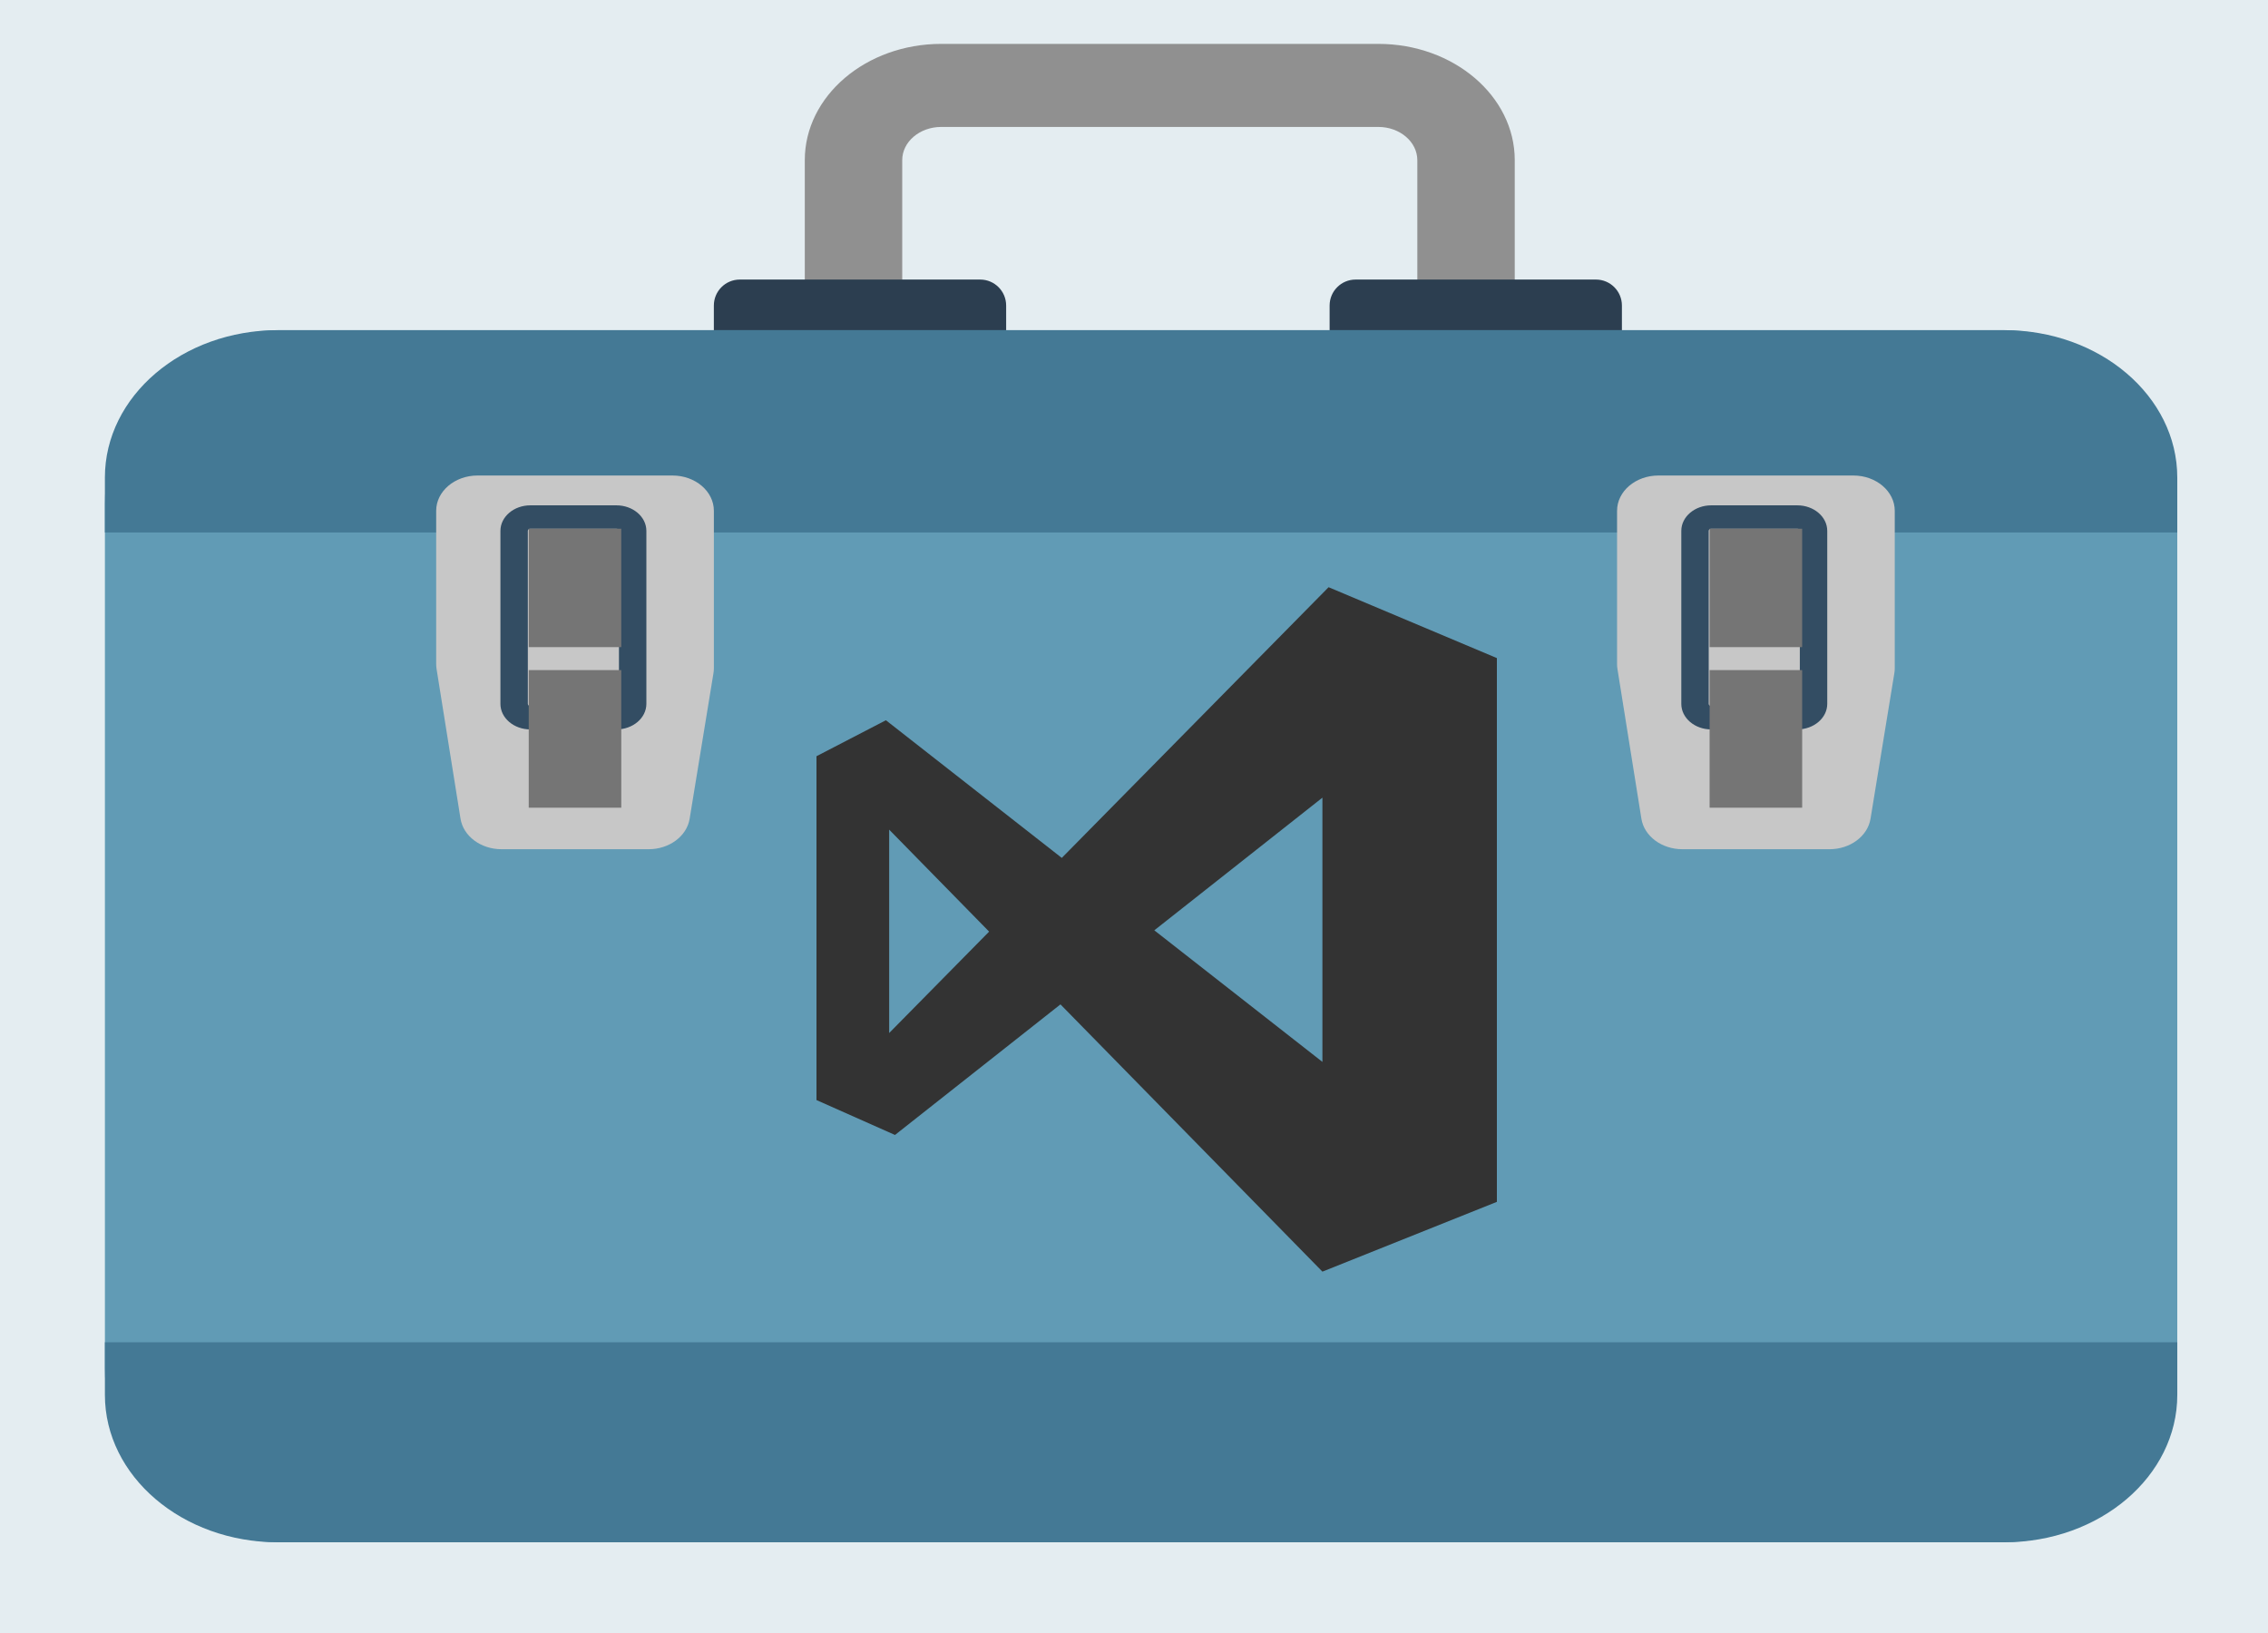
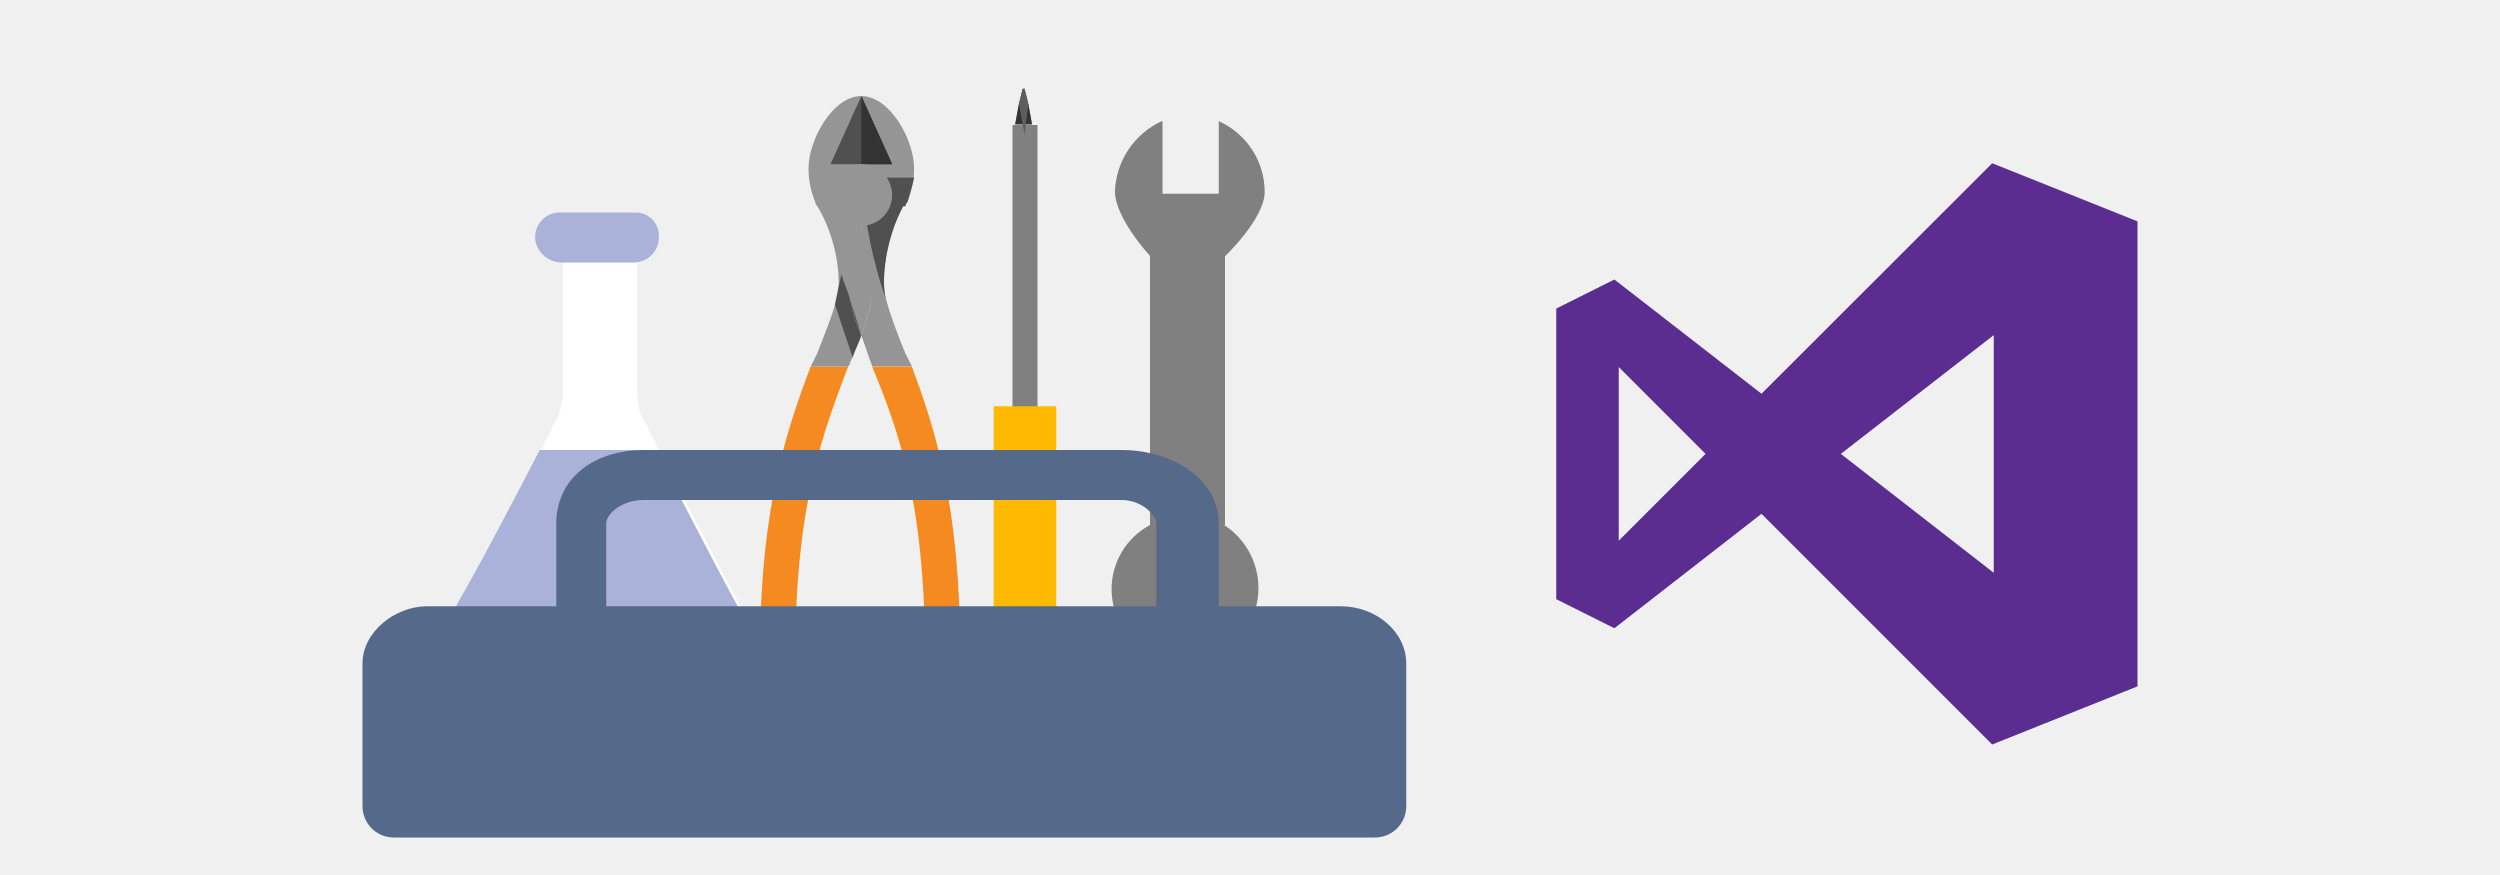
- <svg xmlns="http://www.w3.org/2000/svg" version="1.1" id="Layer_1" x="0px" y="0px" viewBox="0 0 200 144" style="enable-background:new 0 0 200 144;" xml:space="preserve">
-   <style type="text/css">
- 	.st0{fill:#E4EDF1;}
- 	.st1{fill:#E3E3E3;}
- 	.st2{fill:#5E5E5E;}
- 	.st3{fill:#2E2E2E;}
- 	.st4{fill:#7CABC2;}
- 	.st5{fill:#96BCCE;}
- 	.st6{fill:#2C3E50;}
- 	.st7{clip-path:url(#SVGID_2_);fill:#447995;}
- 	.st8{fill:#FFFFFF;}
- 	
- 		.st9{fill-rule:evenodd;clip-rule:evenodd;fill:none;stroke:#E3E3E3;stroke-width:1.309;stroke-linecap:round;stroke-linejoin:round;stroke-miterlimit:10;stroke-dasharray:1.309,2.618;}
- 	.st10{fill:#5D5D5D;}
- 	.st11{fill:#C7C7C7;}
- 	.st12{fill:none;stroke:#909090;stroke-width:1.174;stroke-miterlimit:10;stroke-dasharray:2.349,3.523;}
- 	.st13{fill:#395B71;}
- 	.st14{fill-rule:evenodd;clip-rule:evenodd;fill:#395B71;}
- 	.st15{fill-rule:evenodd;clip-rule:evenodd;fill:#2E2E2E;}
- 	.st16{fill:#2C3E58;}
- 	.st17{fill:#447995;}
- 	.st18{fill:none;}
- 	.st19{fill:#4889A8;}
- 	.st20{fill:#929090;}
- 	.st21{fill:#96BBCD;}
- 	.st22{fill:#3A5C71;}
- 	.st23{fill:#757575;}
- 	.st24{fill:#682A7A;}
- 	.st25{fill:#478AA9;}
- 	.st26{fill:#672A79;}
- 	.st27{fill:#334D63;}
- 	.st28{fill:#5D5F5E;}
- 	.st29{fill:#FAB516;}
- 	.st30{fill:#F5891F;}
- 	.st31{fill:#CB6D29;}
- 	.st32{fill:#171717;}
- 	.st33{fill:#CADEE6;}
- 	.st34{opacity:0.41;fill:#929090;}
- 	.st35{clip-path:url(#SVGID_4_);}
- 	.st36{clip-path:url(#SVGID_6_);}
- 	.st37{fill:#FE8B0C;}
- 	.st38{fill:#231F20;}
- 	.st39{fill:#909090;}
- 	.st40{fill:#2E2E2E;stroke:#8F8F8F;stroke-width:0.751;stroke-miterlimit:10;}
- 	.st41{fill:#8F8F8F;}
- 	.st42{fill:#C6C6C6;}
- 	.st43{fill:#777677;}
- 	.st44{fill:#D9DCE1;}
- 	.st45{clip-path:url(#SVGID_8_);}
- 	.st46{fill:none;stroke:#909090;stroke-miterlimit:10;stroke-dasharray:2,2;}
- 	.st47{fill:#ACACAC;}
- 	.st48{fill-rule:evenodd;clip-rule:evenodd;fill:#7CABC2;}
- 	.st49{fill-rule:evenodd;clip-rule:evenodd;fill:#478AA9;}
- 	.st50{clip-path:url(#SVGID_10_);}
- 	.st51{clip-path:url(#SVGID_12_);}
- 	.st52{fill:#7DB912;}
- 	.st53{fill:#B2B9C2;}
- 	.st54{fill:#B0CDDA;}
- 	.st55{clip-path:url(#SVGID_14_);fill:#333333;}
- 	.st56{clip-path:url(#SVGID_14_);fill:none;}
- 	.st57{clip-path:url(#SVGID_14_);fill:#7DB912;}
- 	.st58{clip-path:url(#SVGID_14_);fill:#FFFFFF;}
- 	.st59{clip-path:url(#SVGID_16_);fill:#333333;}
- 	.st60{clip-path:url(#SVGID_16_);fill:none;}
- 	.st61{clip-path:url(#SVGID_16_);fill:#395B71;}
- 	.st62{clip-path:url(#SVGID_16_);fill:#FFFFFF;}
- 	.st63{clip-path:url(#SVGID_16_);fill:#D1D2D2;}
- 	.st64{clip-path:url(#SVGID_18_);fill:#333333;}
- 	.st65{clip-path:url(#SVGID_18_);fill:none;}
- 	.st66{clip-path:url(#SVGID_18_);fill:#478AA9;}
- 	.st67{clip-path:url(#SVGID_18_);fill:#FFFFFF;}
- 	.st68{fill:#F58B20;}
- 	.st69{fill:#2B2B2B;}
- 	.st70{fill:#3B77AD;}
- 	.st71{fill:#F7CD13;}
- 	.st72{fill:#464646;}
- 	.st73{fill:#929497;}
- 	.st74{fill:#A6A8AB;}
- 	.st75{fill:#2F75BB;}
- 	.st76{fill:none;stroke:#757575;stroke-width:0.502;stroke-miterlimit:10;}
- 	.st77{fill:#3C88C6;}
- 	.st78{fill:#E4CB58;}
- 	.st79{fill:#58595B;}
- 	.st80{fill:#007ACC;}
- 	.st81{fill:#E4E4E5;}
- 	.st82{fill:#E73F24;}
- 	.st83{fill:#F58B23;}
- 	.st84{fill:#ADADAD;}
- 	.st85{fill:#959595;}
- 	.st86{fill-rule:evenodd;clip-rule:evenodd;fill:none;stroke:#E3E3E3;stroke-width:1.16;stroke-miterlimit:10;}
- 	.st87{fill-rule:evenodd;clip-rule:evenodd;fill:none;stroke:#4889A8;stroke-width:1.16;stroke-miterlimit:10;}
- 	.st88{fill-rule:evenodd;clip-rule:evenodd;fill:none;stroke:#0C8A44;stroke-width:1.16;stroke-miterlimit:10;}
- 	.st89{fill:#DB58DB;}
- 	.st90{fill:#B4079C;}
- 	.st91{fill:#9A37AF;}
- 	.st92{fill:#721481;}
- 	.st93{fill:#73AA24;}
- 	.st94{fill:#05930C;}
- 	.st95{fill:#2581BF;}
- 	.st96{fill:#004E8C;}
- 	.st97{fill:none;stroke:#909090;stroke-width:0.92;stroke-miterlimit:10;}
- 	.st98{fill:none;stroke:#909090;stroke-width:0.949;stroke-miterlimit:10;}
- 	.st99{fill:none;stroke:#909090;stroke-width:0.899;stroke-miterlimit:10;}
- 	.st100{fill:none;stroke:#909090;stroke-width:0.848;stroke-miterlimit:10;}
- 	.st101{fill:none;stroke:#909090;stroke-width:0.797;stroke-miterlimit:10;}
- 	.st102{fill:none;stroke:#909090;stroke-width:0.747;stroke-miterlimit:10;}
- 	.st103{fill:none;stroke:#909090;stroke-width:0.696;stroke-miterlimit:10;}
- 	.st104{fill:none;stroke:#447995;stroke-miterlimit:10;}
- 	.st105{fill:#FFFFFF;stroke:#96BCCE;stroke-width:0.75;stroke-miterlimit:10;}
- 	.st106{clip-path:url(#SVGID_20_);}
- 	.st107{fill:#08BBF1;}
- 	.st108{fill:#0AA5E2;}
- 	.st109{fill:#B2D7F0;}
- 	.st110{fill:#181717;}
- 	.st111{fill:#F3AF21;}
- 	.st112{fill:none;stroke:#5D5D5D;stroke-width:0.835;stroke-miterlimit:10;}
- 	.st113{fill:none;stroke:#5D5D5D;stroke-width:1.353;stroke-miterlimit:10;}
- 	.st114{fill-rule:evenodd;clip-rule:evenodd;fill:#7DB912;}
- 	.st115{fill:#333333;}
- 	.st116{fill:none;stroke:#FFFFFF;stroke-width:0.225;stroke-linecap:round;stroke-linejoin:round;stroke-miterlimit:10;}
- 	.st117{fill:#737374;}
- 	.st118{fill:#515050;}
- 	.st119{fill:none;stroke:#000000;stroke-width:0.45;stroke-miterlimit:1;}
- 	.st120{fill:#619BB5;}
- 	.st121{fill:none;stroke:#395B71;stroke-width:0.234;stroke-miterlimit:10;}
- 	.st122{fill:#32383D;}
- 	.st123{fill:#00BCF2;}
- 	.st124{fill:#2C2737;}
- 	.st125{fill:#201D29;}
- 	.st126{fill:#22BAED;}
- 	.st127{fill:#221F1F;}
- 	.st128{clip-path:url(#SVGID_22_);}
- 	.st129{clip-path:url(#SVGID_24_);}
- 	.st130{fill:#5E615F;}
- 	.st131{fill:none;stroke:#767676;stroke-width:0.199;stroke-miterlimit:10;}
- 	.st132{fill:#699F63;}
- 	.st133{fill-rule:evenodd;clip-rule:evenodd;fill:#333333;}
- 	.st134{fill-rule:evenodd;clip-rule:evenodd;fill:#699F63;}
- 	.st135{clip-path:url(#XMLID_3_);}
- 	.st136{fill:url(#SVGID_25_);}
- 	.st137{fill:url(#SVGID_26_);}
- 	.st138{fill:url(#SVGID_27_);}
- 	.st139{fill:url(#SVGID_28_);}
- 	.st140{fill:url(#SVGID_29_);}
- 	.st141{fill:url(#SVGID_30_);}
- 	.st142{fill:#00890B;}
- 	.st143{clip-path:url(#SVGID_32_);}
- 	.st144{fill:#515150;}
- 	.st145{fill:#457994;}
- 	.st146{fill:#F16424;}
- 	.st147{fill:#8B6AB1;}
- 	.st148{fill:#5C2D91;}
- 	.st149{clip-path:url(#SVGID_34_);fill:#447995;}
- </style>
-   <rect class="st0" width="200" height="144" />
-   <g>
-     <g>
-       <path class="st39" d="M79.561,29.747V14.123c0-1.616,1.541-2.929,3.437-2.929h38.549c1.895,0,3.437,1.314,3.437,2.929v15.623    h8.592V14.123c0-5.654-5.396-10.253-12.029-10.253H82.998c-6.633,0-12.029,4.599-12.029,10.253v15.623H79.561z" />
-       <path class="st6" d="M140.737,24.652H119.54c-1.265,0-2.29,1.025-2.29,2.29v7.106c0,1.265,1.025,2.29,2.29,2.29h21.196    c1.265,0,2.29-1.025,2.29-2.29v-7.106C143.026,25.678,142.001,24.652,140.737,24.652z" />
-       <path class="st6" d="M86.436,24.652H65.24c-1.265,0-2.29,1.025-2.29,2.29v7.106c0,1.265,1.025,2.29,2.29,2.29h21.196    c1.265,0,2.29-1.025,2.29-2.29v-7.106C88.726,25.678,87.7,24.652,86.436,24.652z" />
-     </g>
-     <g>
-       <path class="st120" d="M176.634,136H24.617c-8.487,0-15.366-6.88-15.366-15.366V44.48c0-8.487,6.88-15.366,15.366-15.366h152.017    c8.487,0,15.366,6.88,15.366,15.366v76.154C192,129.12,185.12,136,176.634,136z" />
-       <path class="st17" d="M192,46.955v-4.843c0-7.179-6.828-12.999-15.251-12.999H24.501c-8.423,0-15.251,5.82-15.251,12.999v4.843    H192z" />
-       <g>
-         <path class="st11" d="M57.195,74.886H44.228c-1.826,0-3.371-1.15-3.618-2.692l-2.113-13.21c-0.022-0.139-0.033-0.28-0.033-0.421     v-13.52c0-1.719,1.635-3.112,3.652-3.112h17.184c2.017,0,3.652,1.394,3.652,3.112v13.882c0,0.144-0.012,0.288-0.035,0.43     l-2.103,12.849C60.56,73.741,59.017,74.886,57.195,74.886z" />
-         <g>
-           <path class="st27" d="M54.358,64.321h-7.589c-1.457,0-2.64-1.01-2.64-2.251V46.812c0-1.242,1.184-2.251,2.64-2.251h7.589      c1.457,0,2.641,1.009,2.641,2.251v15.257C56.999,63.311,55.815,64.321,54.358,64.321z M46.769,46.622      c-0.123,0-0.223,0.085-0.223,0.19v15.257c0,0.105,0.1,0.191,0.223,0.191h7.589c0.123,0,0.224-0.086,0.224-0.191V46.812      c0-0.105-0.101-0.19-0.224-0.19H46.769z" />
-         </g>
-         <rect x="46.625" y="59.09" class="st23" width="8.162" height="12.134" />
-         <rect x="46.625" y="46.622" class="st23" width="8.162" height="10.443" />
-       </g>
-       <g>
-         <path class="st11" d="M161.329,74.886h-12.967c-1.826,0-3.371-1.15-3.618-2.692l-2.113-13.21     c-0.022-0.139-0.033-0.28-0.033-0.421v-13.52c0-1.719,1.635-3.112,3.652-3.112h17.184c2.017,0,3.652,1.394,3.652,3.112v13.882     c0,0.144-0.012,0.288-0.035,0.43l-2.103,12.849C164.693,73.741,163.15,74.886,161.329,74.886z" />
-         <g>
-           <path class="st27" d="M158.492,64.321h-7.589c-1.457,0-2.64-1.01-2.64-2.251V46.812c0-1.242,1.184-2.251,2.64-2.251h7.589      c1.457,0,2.641,1.009,2.641,2.251v15.257C161.133,63.311,159.948,64.321,158.492,64.321z M150.902,46.622      c-0.123,0-0.223,0.085-0.223,0.19v15.257c0,0.105,0.1,0.191,0.223,0.191h7.589c0.123,0,0.224-0.086,0.224-0.191V46.812      c0-0.105-0.101-0.19-0.224-0.19H150.902z" />
-         </g>
-         <rect x="150.759" y="59.09" class="st23" width="8.162" height="12.134" />
-         <rect x="150.759" y="46.622" class="st23" width="8.162" height="10.443" />
-       </g>
-       <path class="st17" d="M9.251,118.36v4.641c0,7.179,6.828,12.999,15.251,12.999h152.248c8.423,0,15.251-5.82,15.251-12.999v-4.641    H9.251z" />
-     </g>
-   </g>
-   <path class="st115" d="M117.16,51.781l-23.528,23.87l-15.51-12.139L72,66.685v30.32l6.923,3.077l14.592-11.514l23.101,23.566  L132,105.98V58.031L117.16,51.781z M78.41,91.093V73.159l8.814,8.992L78.41,91.093z M101.791,82.037l14.824-11.698v23.3  L101.791,82.037z" />
+ <svg xmlns="http://www.w3.org/2000/svg" id="Layer_1" data-name="Layer 1" viewBox="0 0 400 140">
+   <defs>
+     <style>.cls-1{fill:#fff;}.cls-2{fill:#aab2da;}.cls-3{fill:gray;}.cls-4{fill:#959595;}.cls-5{fill:#515050;}.cls-6{fill:none;}.cls-7{fill:#333;}.cls-8{fill:#f58b20;}.cls-9{fill:#008a00;}.cls-10{fill:#969696;}.cls-11{fill:#5e5e5e;}.cls-12{fill:#ffb900;}.cls-13{fill:#556a8a;fill-rule:evenodd;}.cls-14{fill:#5c2d91;}</style>
+   </defs>
+   <path class="cls-1" d="M117.89,95.91c-3.57-6.54-14.6-28.14-14.6-28.14a8.27,8.27,0,0,1-1.3-4.91V38H90V62.87a9.59,9.59,0,0,1-1.3,4.91s-11,21.59-14.92,28.14C70.86,101.47,75.4,109,80.92,109h31.46c4.86,0,8.76-7.53,5.51-13.09" />
+   <path class="cls-2" d="M105.41,37.84A4,4,0,0,1,101.57,42H90a4.33,4.33,0,0,1-4.33-3.46A3.93,3.93,0,0,1,89.73,34h11.84a3.7,3.7,0,0,1,3.84,3.84" />
+   <path class="cls-2" d="M117.68,96.33C115,91.51,108.28,78.49,104.93,72H86.36C83,78.49,76.19,91.51,73.3,96.33c-2.94,5.55,1.63,13.05,7.18,13.05h31.66C117,109.39,120.94,101.88,117.68,96.33Z" />
+   <path class="cls-3" d="M196,84V41s6.32-6,6.35-10.28A12.42,12.42,0,0,0,195,19.39V31h-9V19.33a12.89,12.89,0,0,0-7.61,11.26c0,4.32,5.61,10.35,5.61,10.35V84a11.66,11.66,0,0,0-6.15,10.28,12,12,0,0,0,7.35,11l8.71-.09a12,12,0,0,0,1.8-21.28" />
+   <path class="cls-4" d="M129.36,27a14.08,14.08,0,0,0,1.06,5.28,1.09,1.09,0,0,0,.35.7c3.17,5.28,3.87,11.61,3.17,14.77h3.87V15.37c-4.58,0-8.45,7-8.45,11.61" />
+   <polygon class="cls-5" points="137.81 26.27 132.88 26.27 137.81 15.37 137.81 26.27" />
+   <polygon class="cls-6" points="137.81 26.27 132.88 26.27 137.81 15.37 137.81 26.27" />
+   <path class="cls-4" d="M146.26,27a14.08,14.08,0,0,1-1.06,5.28,1.23,1.23,0,0,0-.35.7h-.35c-2.82,5.28-3.52,11.61-2.82,14.77h-3.87V15.37c4.58,0,8.45,7,8.45,11.61" />
+   <polygon class="cls-7" points="137.81 26.27 142.74 26.27 137.81 15.37 137.81 26.27" />
+   <polygon class="cls-6" points="137.81 26.27 142.74 26.27 137.81 15.37 137.81 26.27" />
+   <path class="cls-8" d="M124.43,107.53a2.78,2.78,0,0,0,2.82-2.82c0-25,4.93-36.58,8.45-46.08h-6c-3.52,9.5-8.1,21.81-8.1,46.08a3,3,0,0,0,2.82,2.82" />
+   <path class="cls-4" d="M139.57,58.63h6.34l-1.06-2.11c-2.46-6-4.22-10.9-4.22-17.24,0,5.63-1.41,9.85-2.82,14.42.7,1.76,1.06,3.17,1.76,4.92" />
+   <path class="cls-8" d="M148,104.72a3,3,0,0,0,2.82,2.81,2.78,2.78,0,0,0,2.82-2.81c0-24.27-4.22-36.58-7.75-46.08h-6.34c3.87,9.5,8.45,21.11,8.45,46.08" />
+   <path class="cls-4" d="M140.63,39.29a3,3,0,0,0-2.82-2.81A2.78,2.78,0,0,0,135,39.29a37.61,37.61,0,0,0,2.82,14.42c1.41-4.57,2.82-8.79,2.82-14.42" />
+   <path class="cls-5" d="M144.86,33h0a1.23,1.23,0,0,1,.35-.7c.35-1.41.71-2.46,1.06-3.87h-7.75v6.33a75.1,75.1,0,0,0,3.17,13c-.7-3.17,0-9.5,2.82-14.77Z" />
+   <polygon class="cls-7" points="137.81 26.27 142.74 26.27 137.81 15.37 137.81 26.27" />
+   <polygon class="cls-6" points="137.81 26.27 142.74 26.27 137.81 15.37 137.81 26.27" />
+   <path class="cls-4" d="M142.74,31.2a4.93,4.93,0,0,1-9.86,0,4.93,4.93,0,0,1,9.86,0" />
+   <path class="cls-4" d="M130.77,56.52l-1.06,2.11h6c.35-.35.35-1.06.7-1.41l-2.82-8.44c-.7,2.46-1.76,4.93-2.82,7.74" />
+   <path class="cls-4" d="M135,39.29a18.54,18.54,0,0,1-.35,4.57c.35,1.41,1.06,2.81,1.41,4.22A33.48,33.48,0,0,1,135,39.29" />
+   <path class="cls-5" d="M136.05,48.08a26.32,26.32,0,0,0,1.76,5.63s-.71-2.46-1.76-5.63" />
+   <path class="cls-5" d="M136.05,48.08c-.35-1.41-1.06-2.81-1.41-4.22-.35,1.41-.7,3.17-1.06,4.92l2.82,8.44c.35-1.06,1.06-2.46,1.41-3.52a26.32,26.32,0,0,1-1.76-5.63" />
+   <rect class="cls-6" x="120.57" y="14.32" width="32.73" height="92.84" />
+   <path class="cls-9" d="M167.19,107.21h-6.53v5.65a4.28,4.28,0,0,0,2.08.59h2.08a7,7,0,0,0,2.37-.59Z" />
+   <rect class="cls-10" x="162.44" y="19.84" width="2.67" height="57.35" />
+   <rect class="cls-6" x="162.44" y="19.84" width="2.67" height="57.35" />
+   <polygon class="cls-10" points="165.11 19.84 164.52 16.57 163.93 19.84 165.11 19.84" />
+   <polygon class="cls-6" points="165.11 19.84 164.52 16.57 163.93 19.84 165.11 19.84" />
+   <polygon class="cls-10" points="163.93 19.84 163.04 16.57 162.44 19.84 163.93 19.84" />
+   <polygon class="cls-6" points="163.93 19.84 163.04 16.57 162.44 19.84 163.93 19.84" />
+   <polygon class="cls-11" points="163.63 14.2 163.04 16.57 163.93 21.63 164.52 16.57 163.93 14.2 163.63 14.2" />
+   <polygon class="cls-6" points="163.63 14.2 163.04 16.57 163.93 21.63 164.52 16.57 163.93 14.2 163.63 14.2" />
+   <rect class="cls-10" x="162.44" y="19.84" width="2.67" height="57.35" />
+   <rect class="cls-3" x="162" y="20" width="4" height="57" />
+   <polygon class="cls-10" points="165.11 19.84 164.52 16.57 163.93 19.84 165.11 19.84" />
+   <polygon class="cls-7" points="165.11 19.84 164.52 16.57 163.93 19.84 165.11 19.84" />
+   <polygon class="cls-10" points="163.93 19.84 163.04 16.57 162.44 19.84 163.93 19.84" />
+   <polygon class="cls-7" points="163.93 19.84 163.04 16.57 162.44 19.84 163.93 19.84" />
+   <polygon class="cls-11" points="163.63 14.2 163.04 16.57 163.93 21.63 164.52 16.57 163.93 14.2 163.63 14.2" />
+   <polygon class="cls-6" points="163.63 14.2 163.04 16.57 163.93 21.63 164.52 16.57 163.93 14.2 163.63 14.2" />
+   <rect class="cls-6" x="163.04" y="20.73" width="1.48" height="1.49" />
+   <rect class="cls-6" x="157.4" y="13" width="11.57" height="100.73" />
+   <path class="cls-12" d="M169,101V65H159v35.63c1.14.59,8.86.59,10,0" />
+   <rect class="cls-6" x="160.66" y="65.01" width="6.53" height="35.96" />
+   <path class="cls-13" d="M220,134a5,5,0,0,0,5-5V106.14c0-5-4.76-9.14-10.53-9.14H195V83.78C195,76.7,187.73,72,179.4,72H103.11C94.77,72,89,76.7,89,83.78V97H68.34C63.22,97,58,101.1,58,106.14V129a5,5,0,0,0,5,5ZM97,83.7c0-1.3,2.21-3.7,6.06-3.7h76.39c3.21,0,5.55,2.4,5.55,3.7V97H97Z" />
+   <path class="cls-14" d="M318.75,26.12,281.84,63,258.3,44.72,249,49.37v46.5l9.3,4.65,23.54-18.31,36.91,36.91,23.25-9.3V35.42ZM259,86.51V58.73l13.89,13.89Zm35.53-13.89,24.47-19V91.65Z" />
</svg>
